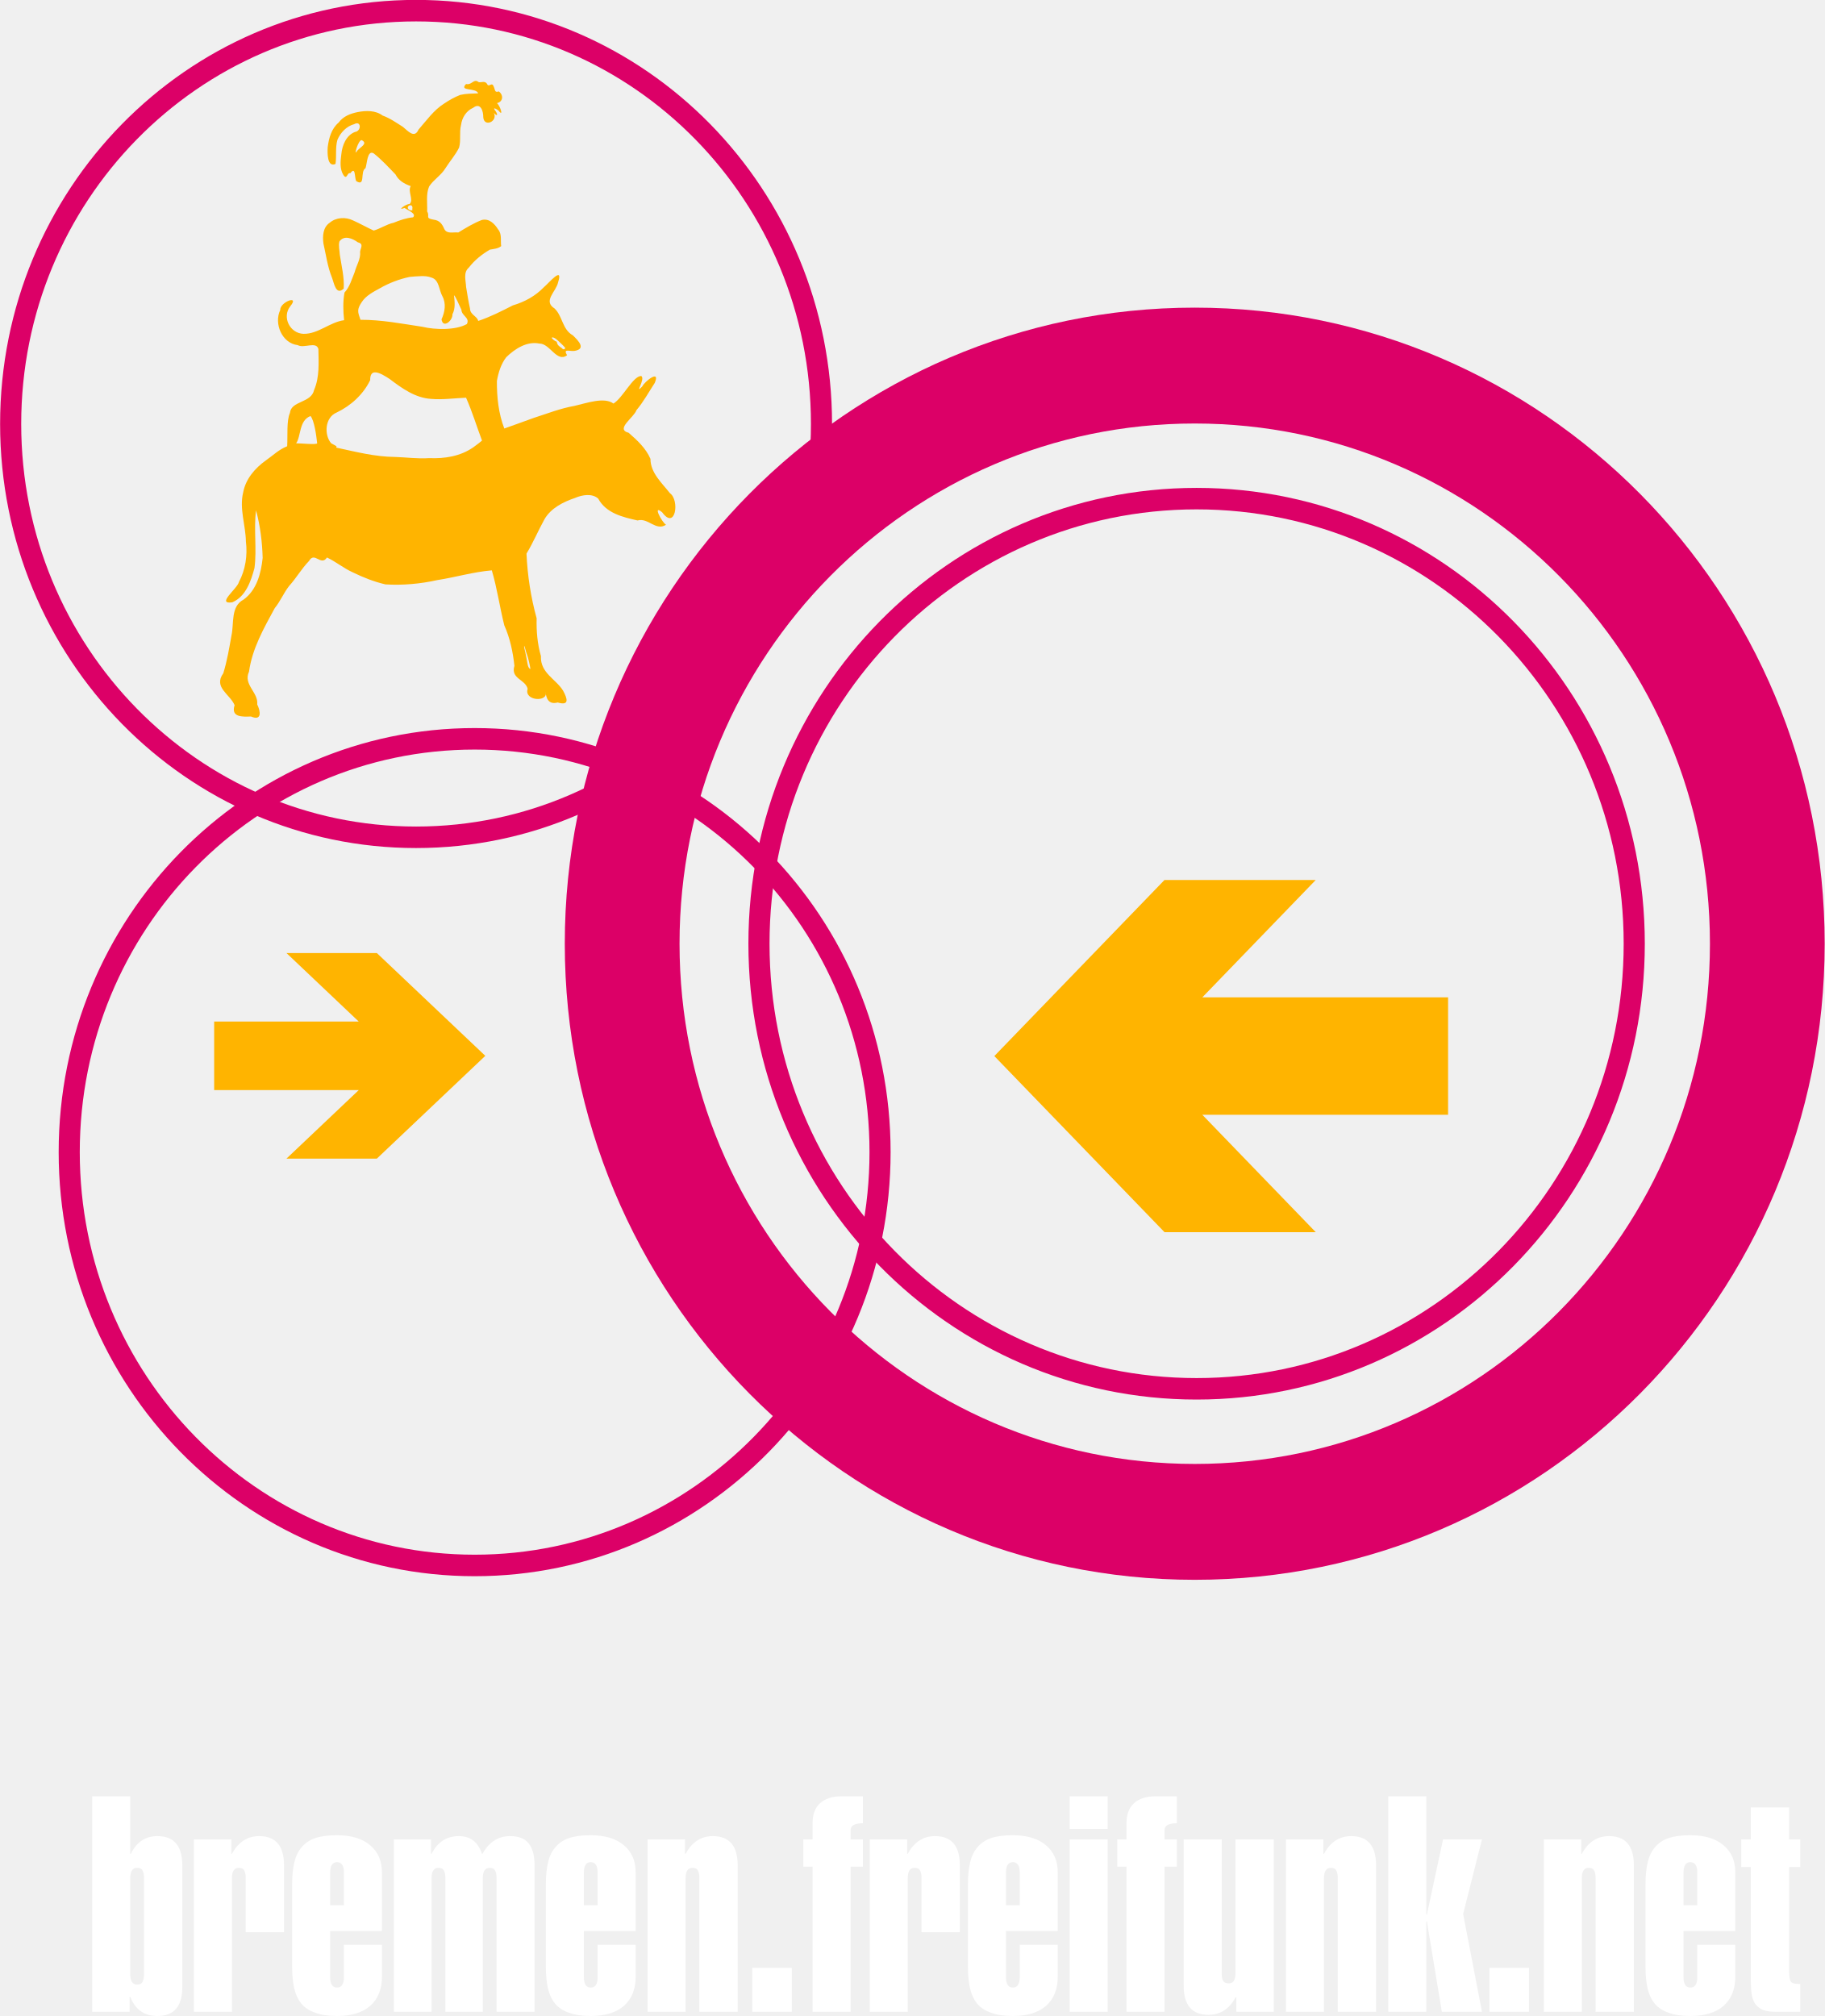
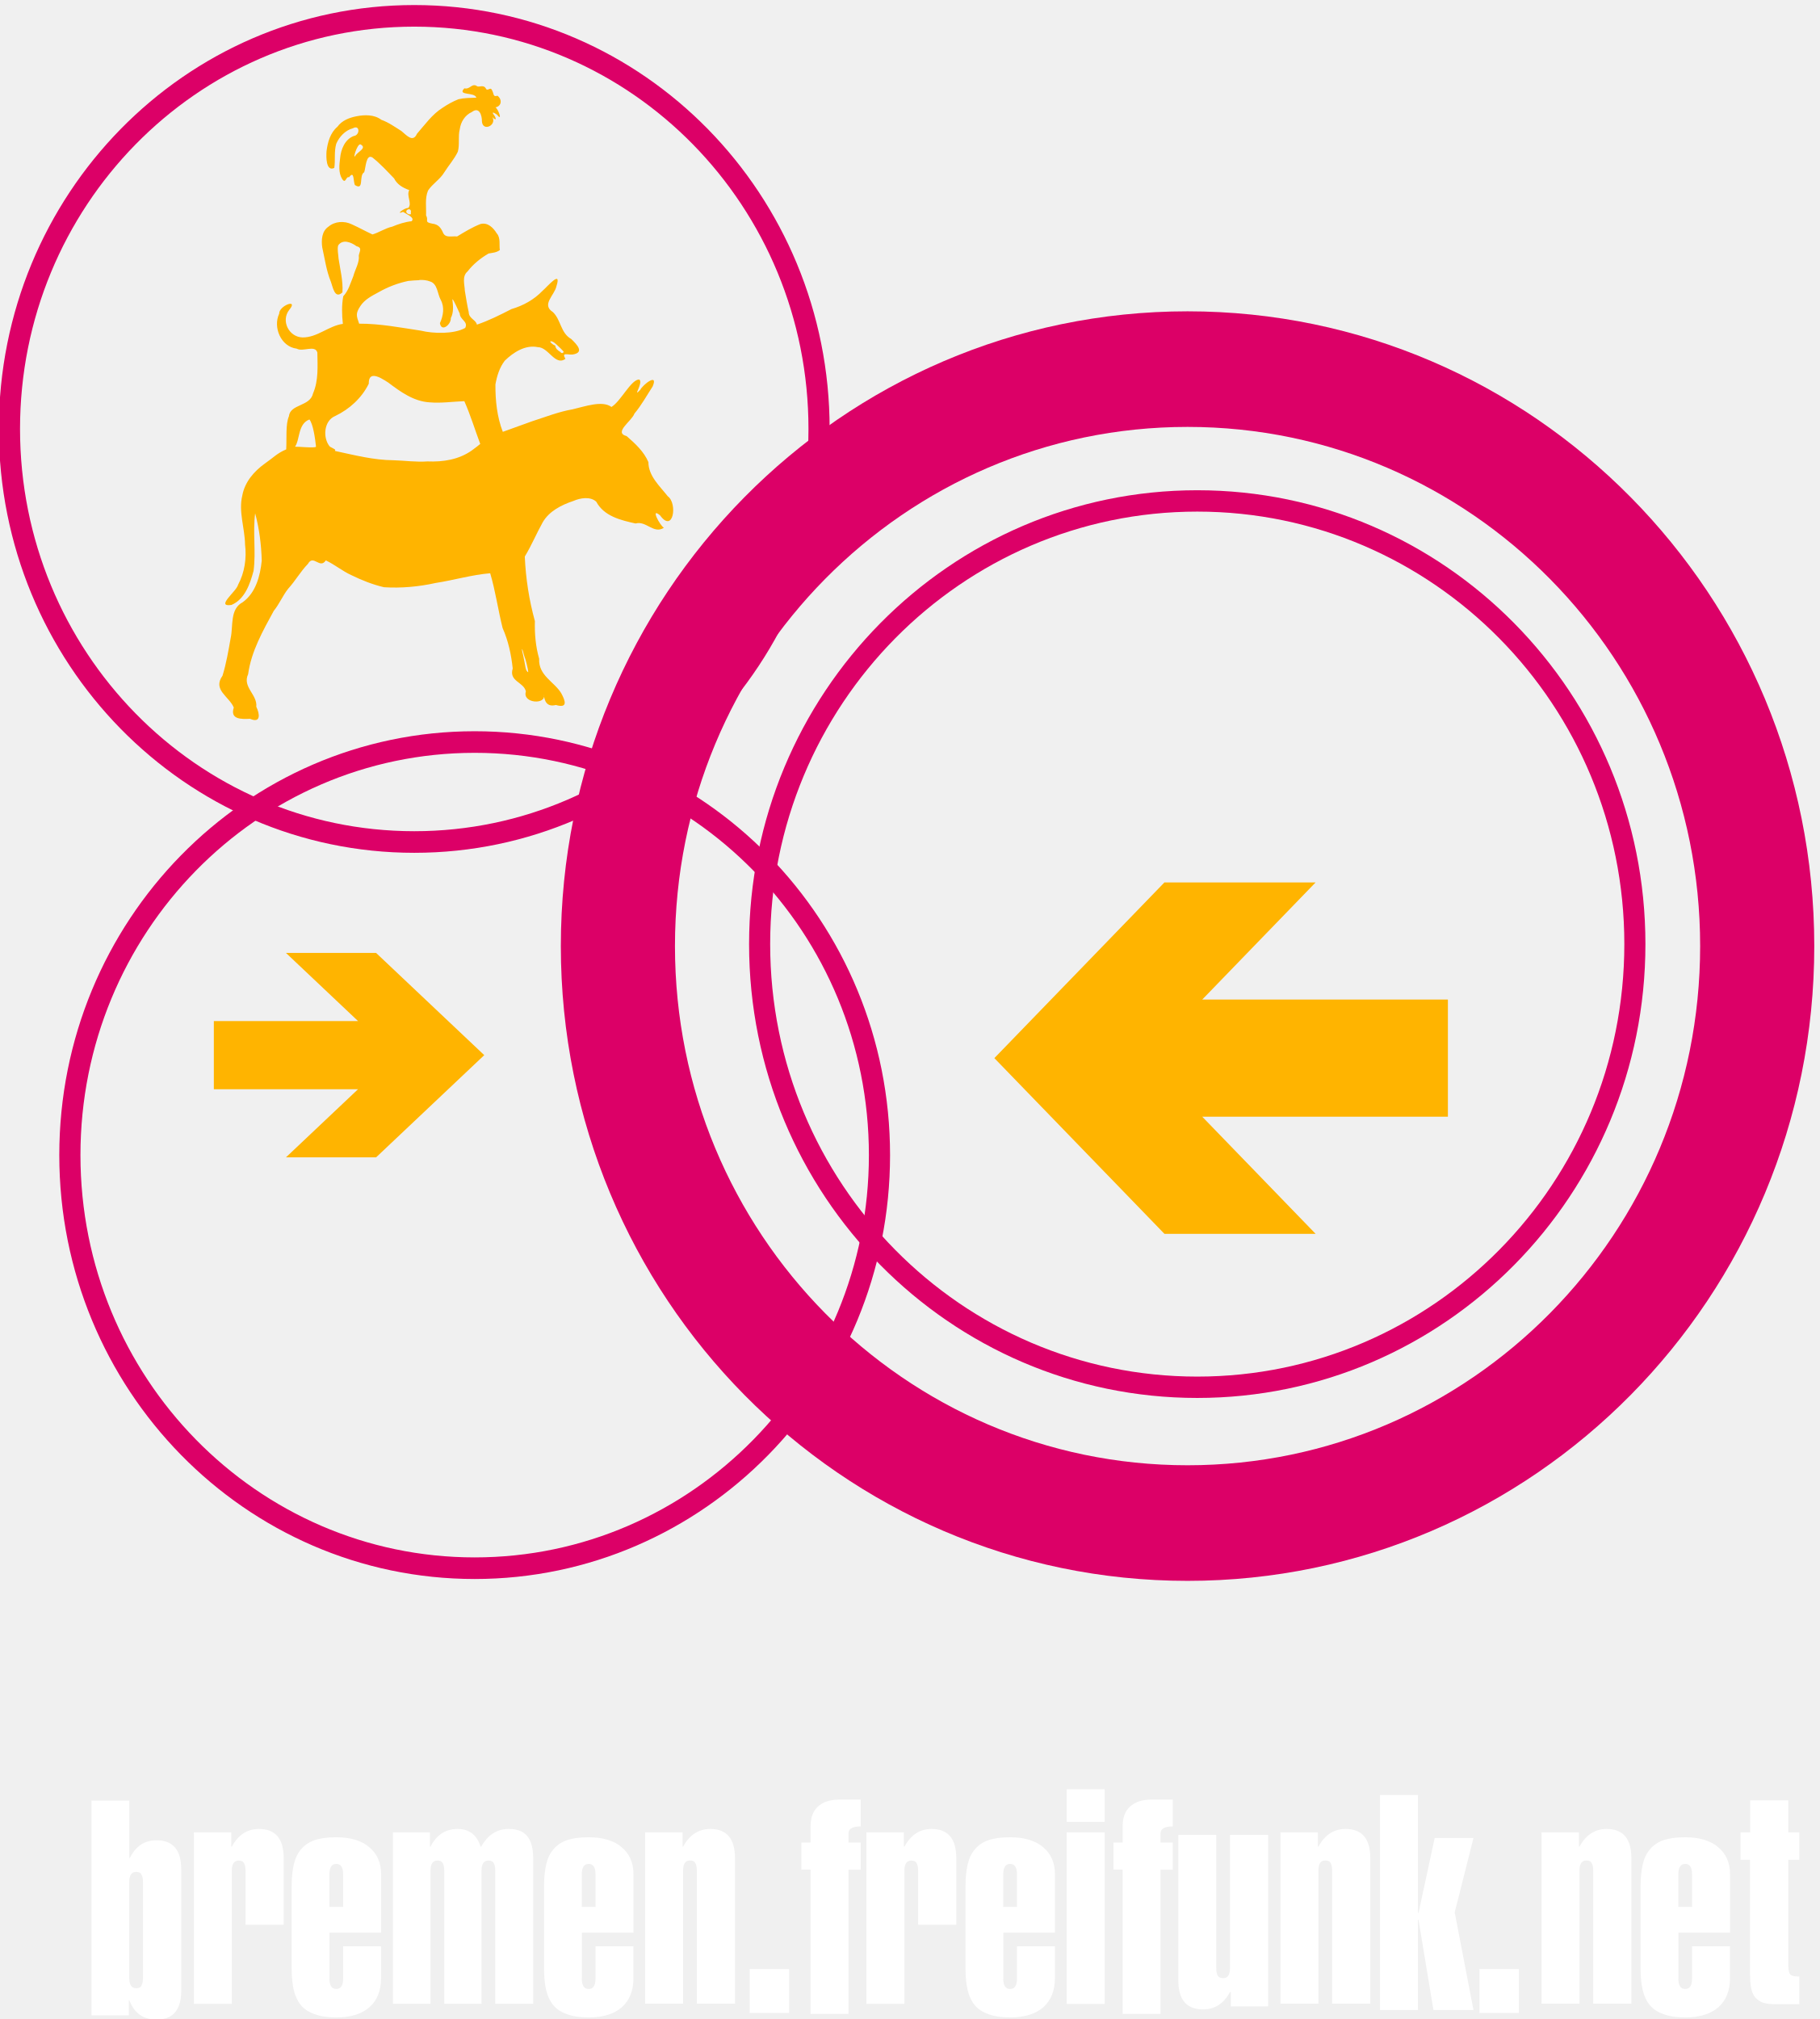
- <svg xmlns="http://www.w3.org/2000/svg" version="1.2" width="146.331" height="161.659" viewBox="0 0 146.331 161.659" id="svg2">
-   <defs id="defs48" />
-   <path d="m 45.286,27.969 c 0.044,-0.038 0.046,-0.046 0.025,-0.085 -0.027,-0.05 -0.402,-0.426 -0.53,-0.531 -0.048,-0.039 -0.125,-0.106 -0.171,-0.149 -0.079,-0.073 -0.236,-0.149 -0.308,-0.149 -0.018,0 -0.042,0.011 -0.053,0.024 -0.04,0.049 0.26,0.301 0.358,0.301 0.022,0 0.055,0.06 0.055,0.099 0,0.043 0.064,0.176 0.102,0.212 0.113,0.108 0.197,0.176 0.217,0.176 0.012,0 0.053,0.032 0.089,0.072 0.079,0.085 0.142,0.094 0.216,0.03 z M 38.12,6.486 c -0.233,0.036 -0.413,0.339 -0.75,0.25 -0.602,0.616 0.82,0.269 0.969,0.75 -0.475,0.019 -0.971,0.016 -1.438,0.125 -0.45,0.179 -0.878,0.415 -1.281,0.688 -0.843,0.53 -1.416,1.357 -2.062,2.094 -0.33,0.75 -0.862,0.094 -1.25,-0.219 -0.53,-0.332 -1.032,-0.695 -1.625,-0.906 -0.567,-0.429 -1.335,-0.41 -2,-0.281 -0.588,0.117 -1.166,0.343 -1.531,0.844 -0.582,0.492 -0.783,1.245 -0.875,1.969 -0.032,0.432 -0.05,1.655 0.625,1.344 0.096,-0.643 -0.028,-1.304 0.156,-1.938 0.24,-0.569 0.732,-1.091 1.344,-1.25 0.569,-0.321 0.592,0.561 0.062,0.625 -0.708,0.269 -1.028,1.079 -1.094,1.781 -0.07,0.543 -0.141,1.169 0.156,1.656 0.301,0.47 0.301,-0.231 0.562,-0.125 0.432,-0.578 0.323,0.273 0.469,0.625 0.781,0.493 0.289,-0.767 0.75,-1.031 0.128,-0.348 0.138,-1.495 0.656,-1.188 0.636,0.5 1.188,1.107 1.75,1.688 0.243,0.486 0.702,0.755 1.219,0.938 -0.26,0.444 0.269,1.104 -0.094,1.438 -0.264,-0.037 -1.081,0.583 -0.406,0.312 0.28,0.191 0.99,0.46 0.688,0.75 -0.541,0.058 -1.056,0.229 -1.562,0.438 -0.571,0.123 -1.062,0.476 -1.594,0.625 -0.559,-0.254 -1.098,-0.564 -1.656,-0.812 -0.596,-0.292 -1.36,-0.254 -1.875,0.188 -0.54,0.364 -0.579,1.074 -0.5,1.656 0.208,0.925 0.33,1.866 0.688,2.75 0.165,0.421 0.308,1.458 0.938,0.875 0.059,-0.913 -0.177,-1.821 -0.312,-2.719 -0.016,-0.349 -0.121,-0.732 -0.031,-1.062 0.368,-0.535 1.059,-0.243 1.469,0.062 0.497,0.125 0.244,0.419 0.188,0.75 0.067,0.571 -0.297,1.11 -0.438,1.656 -0.237,0.566 -0.387,1.17 -0.812,1.625 -0.132,0.722 -0.111,1.491 -0.031,2.219 -1.142,0.152 -2.074,1.111 -3.25,1.094 -1.1,-0.033 -1.755,-1.346 -1.062,-2.219 0.78,-0.94 -0.836,-0.335 -0.812,0.312 -0.517,1.087 0.142,2.664 1.406,2.812 0.487,0.292 1.483,-0.337 1.656,0.312 0.018,1.085 0.1,2.26 -0.344,3.281 -0.229,1.07 -1.84,0.851 -1.938,1.844 -0.282,0.632 -0.171,1.779 -0.221,2.671 -0.706,0.287 -1.094,0.708 -1.717,1.141 -0.869,0.622 -1.611,1.484 -1.812,2.562 -0.32,1.309 0.199,2.62 0.219,3.938 0.138,1.113 -0.033,2.265 -0.562,3.25 -0.117,0.525 -1.857,1.811 -0.531,1.625 1.084,-0.457 1.5,-1.702 1.781,-2.75 0.201,-1.535 -0.072,-3.084 0.125,-4.625 0.335,1.239 0.495,2.524 0.531,3.812 -0.127,1.23 -0.477,2.584 -1.531,3.344 -1.051,0.553 -0.752,1.901 -0.969,2.875 -0.181,1.02 -0.351,2.04 -0.656,3.031 -0.818,1.138 0.539,1.672 0.906,2.562 -0.321,0.983 0.642,0.934 1.312,0.906 0.887,0.385 0.779,-0.407 0.5,-0.969 0.11,-0.972 -1.14,-1.575 -0.656,-2.625 0.251,-1.843 1.188,-3.487 2.062,-5.094 0.454,-0.554 0.716,-1.221 1.156,-1.781 0.574,-0.631 0.997,-1.39 1.594,-2 0.443,-0.795 0.955,0.454 1.438,-0.281 0.719,0.34 1.335,0.86 2.062,1.188 0.84,0.411 1.712,0.756 2.625,0.969 1.387,0.086 2.804,-0.042 4.156,-0.344 1.466,-0.227 2.895,-0.657 4.375,-0.781 0.428,1.443 0.633,2.946 1,4.406 0.459,1.028 0.692,2.131 0.812,3.25 -0.32,1.051 0.876,1.07 1.062,1.844 -0.318,0.989 1.691,1.086 1.438,0.25 0.043,0.488 0.227,1.044 0.969,0.844 0.975,0.287 0.771,-0.322 0.438,-0.938 -0.555,-0.929 -1.847,-1.419 -1.781,-2.781 -0.286,-0.989 -0.37,-2.006 -0.344,-3.031 -0.466,-1.69 -0.737,-3.44 -0.812,-5.188 0.538,-0.884 0.938,-1.848 1.438,-2.75 0.519,-0.902 1.513,-1.396 2.469,-1.719 0.563,-0.247 1.367,-0.376 1.844,0.062 0.626,1.167 1.975,1.487 3.156,1.75 0.851,-0.244 1.461,0.88 2.281,0.344 -0.318,-0.175 -1.124,-1.676 -0.312,-1 1.071,1.476 1.42,-0.97 0.625,-1.531 -0.641,-0.818 -1.564,-1.632 -1.562,-2.75 -0.365,-0.851 -1.06,-1.494 -1.75,-2.094 -1.095,-0.286 0.43,-1.225 0.625,-1.812 0.567,-0.674 0.988,-1.45 1.469,-2.188 0.469,-1.115 -0.8,-0.133 -1,0.281 -0.688,0.723 0.29,-0.598 -0.086,-0.836 -0.659,0.003 -1.468,1.751 -2.227,2.211 -0.735,-0.545 -2.123,-0.043 -3.125,0.188 -1.131,0.196 -2.198,0.623 -3.281,0.969 -0.781,0.281 -1.56,0.569 -2.344,0.844 -0.466,-1.203 -0.603,-2.525 -0.594,-3.812 0.117,-0.665 0.327,-1.362 0.75,-1.906 0.685,-0.666 1.654,-1.3 2.656,-1.094 0.854,-0.008 1.397,1.554 2.219,0.938 -0.332,-0.555 0.17,-0.312 0.562,-0.344 1.015,-0.149 0.35,-0.818 -0.094,-1.25 -0.86,-0.481 -0.817,-1.533 -1.469,-2.156 -0.956,-0.608 0.121,-1.338 0.281,-2.094 0.439,-1.37 -0.743,0.058 -1.125,0.375 -0.692,0.718 -1.546,1.189 -2.5,1.469 -0.906,0.465 -1.818,0.927 -2.781,1.25 -0.058,-0.375 -0.654,-0.49 -0.656,-1 -0.125,-0.559 -0.22,-1.151 -0.312,-1.719 -0.02,-0.528 -0.246,-1.163 0.219,-1.562 0.455,-0.589 1.046,-1.066 1.688,-1.438 0.298,-0.057 0.641,-0.069 0.906,-0.281 -0.067,-0.395 0.08,-0.972 -0.25,-1.344 -0.28,-0.451 -0.72,-0.905 -1.312,-0.75 -0.657,0.255 -1.275,0.632 -1.875,1 -0.387,-0.051 -0.916,0.151 -1.125,-0.281 -0.175,-0.401 -0.369,-0.694 -0.875,-0.75 -0.702,-0.134 -0.253,-0.247 -0.5,-0.656 0.026,-0.667 -0.104,-1.371 0.156,-2 0.354,-0.548 0.97,-0.898 1.312,-1.469 0.353,-0.56 0.804,-1.06 1.094,-1.656 0.162,-0.589 0.003,-1.217 0.156,-1.812 0.077,-0.583 0.416,-1.133 0.969,-1.375 0.605,-0.462 0.82,0.277 0.812,0.75 0.059,0.855 1.207,0.329 0.844,-0.344 0.246,0.277 0.373,0.224 0.156,-0.125 -0.301,-0.371 -4.54e-4,-0.228 0.219,-0.062 0.458,0.593 0.117,-0.425 -0.125,-0.594 0.494,-0.101 0.551,-0.634 0.156,-0.938 -0.348,0.119 -0.282,-0.112 -0.406,-0.375 -0.143,-0.412 -0.338,0.02 -0.5,-0.156 -0.181,-0.393 -0.529,-0.146 -0.719,-0.219 -0.095,-0.07 -0.172,-0.106 -0.25,-0.094 z m -9.125,4.75 c 0.607,0.295 -0.261,0.617 -0.406,0.938 -0.217,0.303 0.142,-0.948 0.406,-0.938 z m 3.812,5.25 c 0.129,-0.065 0.317,-0.019 0.25,0.281 0.055,0.146 -0.071,0.086 -0.156,0.094 -0.295,-0.115 -0.223,-0.31 -0.094,-0.375 z m 0.938,5.656 c 0.3,-0.009 0.594,0.01 0.875,0.125 0.595,0.188 0.577,0.986 0.844,1.469 0.332,0.614 0.202,1.289 -0.062,1.875 0.121,0.765 0.914,0.09 0.875,-0.406 0.249,-0.474 0.181,-1.023 0.125,-1.531 0.13,0.084 0.432,0.84 0.594,1.156 0.014,0.508 0.707,0.639 0.438,1.156 -0.909,0.509 -2.556,0.462 -3.562,0.219 -1.651,-0.249 -3.289,-0.569 -4.969,-0.562 -0.224,-0.642 -0.292,-0.82 0.094,-1.406 0.349,-0.539 0.925,-0.824 1.469,-1.125 0.739,-0.422 1.542,-0.729 2.375,-0.906 0.292,-0.032 0.606,-0.053 0.906,-0.062 z m -3.719,7.719 c 0.355,-0.038 0.893,0.321 1.219,0.531 0.978,0.74 2.042,1.513 3.312,1.594 0.941,0.083 1.885,-0.059 2.812,-0.094 0.497,1.12 0.849,2.293 1.281,3.438 0.009,0.002 -0.504,0.405 -0.688,0.531 -1.051,0.734 -2.302,0.926 -3.562,0.875 -0.909,0.065 -1.812,-0.066 -2.719,-0.094 -1.607,-0.01 -3.159,-0.415 -4.719,-0.75 0.008,-0.136 0.16,-0.04 -0.406,-0.344 -0.583,-0.674 -0.51,-2.081 0.438,-2.469 1.138,-0.543 2.133,-1.449 2.688,-2.594 -0.008,-0.425 0.131,-0.602 0.344,-0.625 z m -5.125,3.5 c 0.3,0.369 0.458,1.522 0.531,2.188 -0.065,0.131 -1.415,-0.014 -1.688,0 0.404,-0.557 0.22,-1.843 1.156,-2.188 z m 17.125,18.469 c 0.001,-0.064 0.009,-0.066 0.062,0.094 0.033,0.099 0.072,0.259 0.094,0.344 0.022,0.084 0.051,0.168 0.062,0.188 0.059,0.098 0.281,1.014 0.281,1.156 -10e-6,0.046 -0.017,0.05 -0.062,0 -0.073,-0.08 -0.119,-0.148 -0.156,-0.344 -0.046,-0.238 -0.124,-0.707 -0.188,-0.969 -0.083,-0.343 -0.095,-0.396 -0.094,-0.469 z" id="path3162" style="fill:#ffb400;fill-opacity:1;fill-rule:evenodd" />
-   <circle cx="36" cy="54" r="22" transform="matrix(-1.477616,0,0,1.506507,86.55623,-47.35371)" id="circle10-4" style="fill:none;stroke:#dc0067;stroke-width:1.145;stroke-miterlimit:4;stroke-opacity:1;stroke-dasharray:none" />
-   <circle cx="36" cy="54" r="22" transform="matrix(1.477616,0,0,1.506507,-15.13636,11.03596)" id="circle10" style="fill:none;stroke:#dc0067;stroke-width:1.145;stroke-miterlimit:4;stroke-opacity:1;stroke-dasharray:none" />
-   <polygon points="30,48 22,48 22,52 30,52 26,56 31,56 37,50 31,44 26,44 " transform="matrix(1.449367,0,0,1.373799,-14.7144,15.97523)" id="polygon16" style="fill:#ffb400;fill-opacity:1" />
-   <polygon points="88,53 88,47 75,47 81,41 73,41 64,50 73,59 81,59 75,53 " transform="matrix(1.51596,0,0,1.568926,-17.29267,6.237325)" id="polygon18" style="fill:#ffb400;fill-opacity:1" />
-   <circle cx="74" cy="44" r="22" transform="matrix(1.595048,0,0,1.622325,-22.08637,4.293141)" id="circle12" style="fill:none;stroke:#dc0067;stroke-width:1.062;stroke-miterlimit:4;stroke-opacity:1;stroke-dasharray:none" />
-   <g id="text3002" style="font-size:24px;font-style:normal;font-variant:normal;font-weight:normal;font-stretch:normal;line-height:125%;letter-spacing:0px;word-spacing:0px;fill:#ffffff;fill-opacity:1;stroke:none;font-family:Swiss 911;-inkscape-font-specification:Swiss 911">
-     <path d="m 11.547,150.595 c -5e-6,-0.272 -0.04,-0.472 -0.12,-0.6 -0.064,-0.144 -0.208,-0.216 -0.432,-0.216 -0.368,1e-5 -0.552,0.272 -0.552,0.816 l 0,7.704 c -4e-6,0.56 0.184,0.84 0.552,0.84 0.224,0 0.368,-0.072 0.432,-0.216 0.08,-0.144 0.12,-0.352 0.12,-0.624 l 0,-7.704 m -4.152,-6.552 3.048,0 0,4.608 0.048,0 c 0.464,-0.944 1.176,-1.416 2.136,-1.416 1.328,1e-5 1.992,0.784 1.992,2.352 l 0,9.744 c -8e-6,1.552 -0.664,2.328 -1.992,2.328 -1.056,0 -1.784,-0.512 -2.184,-1.536 l -0.048,0 0,1.2 -3,0 0,-17.28" id="path2992" style="fill:#ffffff" />
-     <path d="m 15.551,147.499 3,0 0,1.152 0.048,0 c 0.512,-0.944 1.24,-1.416 2.184,-1.416 1.328,1e-5 1.992,0.784 1.992,2.352 l 0,5.352 -3.072,0 0,-4.344 c -5e-6,-0.272 -0.04,-0.472 -0.12,-0.6 -0.064,-0.144 -0.208,-0.216 -0.432,-0.216 -0.368,1e-5 -0.552,0.272 -0.552,0.816 l 0,10.728 -3.048,0 0,-13.824" id="path2994" style="fill:#ffffff" />
-     <path d="m 26.473,152.779 1.104,0 0,-2.616 c -5e-6,-0.56 -0.184,-0.84 -0.552,-0.84 -0.368,1e-5 -0.552,0.28 -0.552,0.84 l 0,2.616 m 0,5.76 c -4e-6,0.56 0.184,0.84 0.552,0.84 0.368,0 0.552,-0.28 0.552,-0.84 l 0,-2.592 3.048,0 0,2.568 c -8e-6,0.992 -0.312,1.768 -0.936,2.328 -0.624,0.544 -1.512,0.816 -2.664,0.816 -0.704,0 -1.288,-0.088 -1.752,-0.264 -0.464,-0.16 -0.832,-0.4 -1.104,-0.72 -0.272,-0.336 -0.464,-0.744 -0.576,-1.224 -0.112,-0.496 -0.168,-1.072 -0.168,-1.728 l 0,-6.624 c 0,-0.656 0.056,-1.232 0.168,-1.728 0.112,-0.496 0.304,-0.904 0.576,-1.224 0.272,-0.336 0.632,-0.584 1.08,-0.744 0.464,-0.16 1.048,-0.24 1.752,-0.24 1.152,1e-5 2.04,0.264 2.664,0.792 0.64,0.528 0.96,1.256 0.96,2.184 l 0,4.704 -4.152,0 0,3.696" id="path2996" style="fill:#ffffff" />
-     <path d="m 31.583,147.499 2.976,0 0,1.152 0.048,0 c 0.48,-0.944 1.208,-1.416 2.184,-1.416 0.928,1e-5 1.544,0.472 1.848,1.416 l 0.048,0 c 0.528,-0.944 1.264,-1.416 2.208,-1.416 0.688,1e-5 1.184,0.192 1.488,0.576 0.32,0.384 0.48,0.976 0.48,1.776 l 0,11.736 -3.048,0 0,-10.728 c -9e-6,-0.272 -0.04,-0.472 -0.12,-0.6 -0.064,-0.144 -0.208,-0.216 -0.432,-0.216 -0.368,1e-5 -0.552,0.272 -0.552,0.816 l 0,10.728 -3,0 0,-10.728 c -5e-6,-0.272 -0.04,-0.472 -0.12,-0.6 -0.064,-0.144 -0.208,-0.216 -0.432,-0.216 -0.368,1e-5 -0.552,0.272 -0.552,0.816 l 0,10.728 -3.024,0 0,-13.824" id="path2998" style="fill:#ffffff" />
-     <path d="m 46.817,152.779 1.104,0 0,-2.616 c -5e-6,-0.56 -0.184,-0.84 -0.552,-0.84 -0.368,1e-5 -0.552,0.28 -0.552,0.84 l 0,2.616 m 0,5.76 c -4e-6,0.56 0.184,0.84 0.552,0.84 0.368,0 0.552,-0.28 0.552,-0.84 l 0,-2.592 3.048,0 0,2.568 c -8e-6,0.992 -0.312,1.768 -0.936,2.328 -0.624,0.544 -1.512,0.816 -2.664,0.816 -0.704,0 -1.288,-0.088 -1.752,-0.264 -0.464,-0.16 -0.832,-0.4 -1.104,-0.72 -0.272,-0.336 -0.464,-0.744 -0.576,-1.224 -0.112,-0.496 -0.168,-1.072 -0.168,-1.728 l 0,-6.624 c 0,-0.656 0.056,-1.232 0.168,-1.728 0.112,-0.496 0.304,-0.904 0.576,-1.224 0.272,-0.336 0.632,-0.584 1.08,-0.744 0.464,-0.16 1.048,-0.24 1.752,-0.24 1.152,1e-5 2.04,0.264 2.664,0.792 0.64,0.528 0.96,1.256 0.96,2.184 l 0,4.704 -4.152,0 0,3.696" id="path3000" style="fill:#ffffff" />
-     <path d="m 51.926,147.499 3,0 0,1.152 0.048,0 c 0.512,-0.944 1.24,-1.416 2.184,-1.416 1.328,1e-5 1.992,0.784 1.992,2.352 l 0,11.736 -3.072,0 0,-10.728 c -5e-6,-0.272 -0.04,-0.472 -0.12,-0.6 -0.064,-0.144 -0.208,-0.216 -0.432,-0.216 -0.368,1e-5 -0.552,0.272 -0.552,0.816 l 0,10.728 -3.048,0 0,-13.824" id="path3002" style="fill:#ffffff" />
-     <path d="m 60.321,157.795 3.168,0 0,3.528 -3.168,0 0,-3.528" id="path3004" style="fill:#ffffff" />
-     <path d="m 65.156,149.683 -0.744,0 0,-2.184 0.744,0 0,-1.32 c -1e-6,-0.688 0.2,-1.216 0.6,-1.584 0.416,-0.368 0.984,-0.552 1.704,-0.552 l 1.728,0 0,2.16 c -0.656,1e-5 -0.984,0.184 -0.984,0.552 l 0,0.744 0.984,0 0,2.184 -0.984,0 0,11.64 -3.048,0 0,-11.64" id="path3006" style="fill:#ffffff" />
-     <path d="m 69.739,147.499 3,0 0,1.152 0.048,0 c 0.512,-0.944 1.24,-1.416 2.184,-1.416 1.328,1e-5 1.992,0.784 1.992,2.352 l 0,5.352 -3.072,0 0,-4.344 c -5e-6,-0.272 -0.04,-0.472 -0.12,-0.6 -0.064,-0.144 -0.208,-0.216 -0.432,-0.216 -0.368,1e-5 -0.552,0.272 -0.552,0.816 l 0,10.728 -3.048,0 0,-13.824" id="path3008" style="fill:#ffffff" />
-     <path d="m 80.661,152.779 1.104,0 0,-2.616 c -5e-6,-0.56 -0.184,-0.84 -0.552,-0.84 -0.368,1e-5 -0.552,0.28 -0.552,0.84 l 0,2.616 m 0,5.76 c -4e-6,0.56 0.184,0.84 0.552,0.84 0.368,0 0.552,-0.28 0.552,-0.84 l 0,-2.592 3.048,0 0,2.568 c -8e-6,0.992 -0.312,1.768 -0.936,2.328 -0.624,0.544 -1.512,0.816 -2.664,0.816 -0.704,0 -1.288,-0.088 -1.752,-0.264 -0.464,-0.16 -0.832,-0.4 -1.104,-0.72 -0.272,-0.336 -0.464,-0.744 -0.576,-1.224 -0.112,-0.496 -0.168,-1.072 -0.168,-1.728 l 0,-6.624 c 0,-0.656 0.056,-1.232 0.168,-1.728 0.112,-0.496 0.304,-0.904 0.576,-1.224 0.272,-0.336 0.632,-0.584 1.08,-0.744 0.464,-0.16 1.048,-0.24 1.752,-0.24 1.152,1e-5 2.04,0.264 2.664,0.792 0.64,0.528 0.96,1.256 0.96,2.184 l 0,4.704 -4.152,0 0,3.696" id="path3010" style="fill:#ffffff" />
-     <path d="m 85.77,147.499 3.048,0 0,13.824 -3.048,0 0,-13.824 m 0,-3.456 3.048,0 0,2.616 -3.048,0 0,-2.616" id="path3012" style="fill:#ffffff" />
-     <path d="m 90.328,149.683 -0.744,0 0,-2.184 0.744,0 0,-1.32 c -1e-6,-0.688 0.2,-1.216 0.6,-1.584 0.416,-0.368 0.984,-0.552 1.704,-0.552 l 1.728,0 0,2.16 c -0.656,1e-5 -0.984,0.184 -0.984,0.552 l 0,0.744 0.984,0 0,2.184 -0.984,0 0,11.64 -3.048,0 0,-11.64" id="path3014" style="fill:#ffffff" />
-     <path d="m 102.135,161.323 -3,0 0,-1.152 -0.072,0 c -0.496,0.928 -1.216,1.392 -2.16,1.392 -1.328,0 -1.992,-0.776 -1.992,-2.328 l 0,-11.736 3.048,0 0,10.728 c -4e-6,0.272 0.04,0.48 0.12,0.624 0.08,0.128 0.232,0.192 0.456,0.192 0.352,0 0.528,-0.272 0.528,-0.816 l 0,-10.728 3.072,0 0,13.824" id="path3016" style="fill:#ffffff" />
-     <path d="m 103.114,147.499 3,0 0,1.152 0.048,0 c 0.512,-0.944 1.24,-1.416 2.184,-1.416 1.328,1e-5 1.992,0.784 1.992,2.352 l 0,11.736 -3.072,0 0,-10.728 c -1e-5,-0.272 -0.04,-0.472 -0.12,-0.6 -0.064,-0.144 -0.208,-0.216 -0.432,-0.216 -0.368,1e-5 -0.552,0.272 -0.552,0.816 l 0,10.728 -3.048,0 0,-13.824" id="path3018" style="fill:#ffffff" />
-     <path d="m 111.317,144.043 3.048,0 0,9.48 0.048,0 1.296,-6.024 3.12,0 -1.512,5.976 1.512,7.848 -3.216,0 -1.2,-7.248 -0.048,0 0,7.248 -3.048,0 0,-17.28" id="path3020" style="fill:#ffffff" />
-     <path d="m 119.431,157.795 3.168,0 0,3.528 -3.168,0 0,-3.528" id="path3022" style="fill:#ffffff" />
-     <path d="m 123.786,147.499 3,0 0,1.152 0.048,0 c 0.512,-0.944 1.24,-1.416 2.184,-1.416 1.328,1e-5 1.992,0.784 1.992,2.352 l 0,11.736 -3.072,0 0,-10.728 c 0,-0.272 -0.04,-0.472 -0.12,-0.6 -0.064,-0.144 -0.208,-0.216 -0.432,-0.216 -0.368,1e-5 -0.552,0.272 -0.552,0.816 l 0,10.728 -3.048,0 0,-13.824" id="path3024" style="fill:#ffffff" />
-     <path d="m 134.989,152.779 1.104,0 0,-2.616 c -1e-5,-0.56 -0.184,-0.84 -0.552,-0.84 -0.368,1e-5 -0.552,0.28 -0.552,0.84 l 0,2.616 m 0,5.76 c 0,0.56 0.184,0.84 0.552,0.84 0.368,0 0.552,-0.28 0.552,-0.84 l 0,-2.592 3.048,0 0,2.568 c -1e-5,0.992 -0.312,1.768 -0.936,2.328 -0.624,0.544 -1.512,0.816 -2.664,0.816 -0.704,0 -1.288,-0.088 -1.752,-0.264 -0.464,-0.16 -0.832,-0.4 -1.104,-0.72 -0.272,-0.336 -0.464,-0.744 -0.576,-1.224 -0.112,-0.496 -0.168,-1.072 -0.168,-1.728 l 0,-6.624 c 0,-0.656 0.056,-1.232 0.168,-1.728 0.112,-0.496 0.304,-0.904 0.576,-1.224 0.272,-0.336 0.632,-0.584 1.08,-0.744 0.464,-0.16 1.048,-0.24 1.752,-0.24 1.152,1e-5 2.04,0.264 2.664,0.792 0.64,0.528 0.96,1.256 0.96,2.184 l 0,4.704 -4.152,0 0,3.696" id="path3026" style="fill:#ffffff" />
-     <path d="m 139.618,147.499 0.768,0 0,-2.568 3.072,0 0,2.568 0.888,0 0,2.208 -0.888,0 0,8.4 c 0,0.368 0.04,0.624 0.12,0.768 0.08,0.144 0.304,0.216 0.672,0.216 l 0.096,0 0,2.232 -1.92,0 c -0.432,0 -0.784,-0.048 -1.056,-0.144 -0.256,-0.112 -0.464,-0.272 -0.624,-0.48 -0.144,-0.208 -0.24,-0.464 -0.288,-0.768 -0.048,-0.304 -0.072,-0.648 -0.072,-1.032 l 0,-9.192 -0.768,0 0,-2.208" id="path3028" style="fill:#ffffff" />
+ <svg xmlns="http://www.w3.org/2000/svg" width="146" viewBox="0 0 146.331 161.659" version="1.2" height="162">
+   <path fill="#ffb400" d="m45.3 28c0.044-0.038 0.046-0.046 0.025-0.085-0.027-0.051-0.402-0.426-0.53-0.531-0.048-0.039-0.125-0.106-0.171-0.149-0.079-0.073-0.236-0.149-0.308-0.149-0.018 0-0.042 0.011-0.053 0.024-0.04 0.049 0.26 0.301 0.358 0.301 0.022 0 0.055 0.06 0.055 0.099 0 0.043 0.064 0.176 0.102 0.212 0.113 0.108 0.197 0.176 0.217 0.176 0.012 0 0.053 0.033 0.089 0.072 0.079 0.085 0.142 0.094 0.216 0.03zm-7.2-21.5c-0.233 0.036-0.413 0.339-0.75 0.25-0.602 0.616 0.82 0.269 0.969 0.75-0.475 0.019-0.971 0.016-1.44 0.125-0.45 0.179-0.878 0.415-1.28 0.688-0.843 0.53-1.42 1.36-2.06 2.09-0.33 0.75-0.862 0.094-1.25-0.219-0.53-0.332-1.03-0.695-1.62-0.906-0.567-0.429-1.34-0.41-2-0.281-0.588 0.117-1.17 0.343-1.53 0.844-0.582 0.492-0.783 1.25-0.875 1.97-0.032 0.432-0.051 1.66 0.625 1.34 0.096-0.643-0.028-1.3 0.156-1.94 0.24-0.569 0.732-1.09 1.34-1.25 0.569-0.321 0.592 0.561 0.062 0.625-0.708 0.269-1.03 1.08-1.09 1.78-0.07 0.543-0.141 1.17 0.156 1.66 0.301 0.47 0.301-0.231 0.562-0.125 0.432-0.578 0.323 0.273 0.469 0.625 0.781 0.493 0.289-0.767 0.75-1.03 0.128-0.348 0.138-1.49 0.656-1.19 0.636 0.5 1.19 1.11 1.75 1.69 0.243 0.486 0.702 0.755 1.22 0.938-0.26 0.444 0.269 1.1-0.094 1.44-0.264-0.037-1.08 0.583-0.406 0.312 0.28 0.191 0.99 0.46 0.688 0.75-0.541 0.058-1.06 0.229-1.56 0.438-0.571 0.123-1.06 0.476-1.59 0.625-0.559-0.254-1.1-0.564-1.66-0.812-0.596-0.292-1.36-0.254-1.88 0.188-0.54 0.364-0.579 1.07-0.5 1.66 0.208 0.925 0.33 1.87 0.688 2.75 0.165 0.421 0.308 1.46 0.938 0.875 0.059-0.913-0.177-1.82-0.312-2.72-0.016-0.349-0.121-0.732-0.031-1.06 0.368-0.535 1.06-0.243 1.47 0.062 0.497 0.125 0.244 0.419 0.188 0.75 0.068 0.571-0.297 1.11-0.438 1.66-0.237 0.566-0.387 1.17-0.812 1.62-0.132 0.722-0.111 1.49-0.031 2.22-1.14 0.152-2.07 1.11-3.25 1.09-1.1-0.034-1.75-1.35-1.06-2.22 0.78-0.94-0.836-0.335-0.812 0.312-0.517 1.09 0.142 2.66 1.41 2.81 0.487 0.292 1.48-0.337 1.66 0.312 0.018 1.09 0.1 2.26-0.344 3.28-0.229 1.07-1.84 0.851-1.94 1.84-0.282 0.632-0.171 1.78-0.221 2.67-0.706 0.287-1.09 0.708-1.72 1.14-0.869 0.622-1.61 1.48-1.81 2.56-0.32 1.31 0.199 2.62 0.219 3.94 0.138 1.11-0.033 2.27-0.562 3.25-0.117 0.525-1.86 1.81-0.531 1.62 1.08-0.457 1.5-1.7 1.78-2.75 0.201-1.53-0.072-3.08 0.125-4.62 0.335 1.24 0.495 2.52 0.531 3.81-0.127 1.23-0.477 2.58-1.53 3.34-1.05 0.553-0.752 1.9-0.969 2.88-0.181 1.02-0.351 2.04-0.656 3.03-0.818 1.14 0.539 1.67 0.906 2.56-0.321 0.983 0.642 0.934 1.31 0.906 0.887 0.385 0.779-0.407 0.5-0.969 0.11-0.972-1.14-1.58-0.656-2.62 0.251-1.84 1.19-3.49 2.06-5.09 0.454-0.554 0.716-1.22 1.16-1.78 0.574-0.631 0.997-1.39 1.59-2 0.443-0.795 0.955 0.454 1.44-0.281 0.719 0.34 1.33 0.86 2.06 1.19 0.84 0.411 1.71 0.756 2.62 0.969 1.39 0.086 2.8-0.042 4.16-0.344 1.47-0.227 2.9-0.657 4.38-0.781 0.428 1.44 0.633 2.95 1 4.41 0.459 1.03 0.692 2.13 0.812 3.25-0.32 1.05 0.876 1.07 1.06 1.84-0.318 0.989 1.69 1.09 1.44 0.25 0.043 0.488 0.227 1.04 0.969 0.844 0.975 0.287 0.771-0.322 0.438-0.938-0.555-0.929-1.85-1.42-1.78-2.78-0.286-0.989-0.37-2.01-0.344-3.03-0.466-1.69-0.737-3.44-0.812-5.19 0.538-0.884 0.938-1.85 1.44-2.75 0.519-0.902 1.51-1.4 2.47-1.72 0.563-0.247 1.37-0.376 1.84 0.062 0.626 1.17 1.98 1.49 3.16 1.75 0.851-0.244 1.46 0.88 2.28 0.344-0.318-0.175-1.12-1.68-0.312-1 1.07 1.48 1.42-0.97 0.625-1.53-0.641-0.818-1.56-1.63-1.56-2.75-0.365-0.851-1.06-1.49-1.75-2.09-1.09-0.286 0.43-1.22 0.625-1.81 0.567-0.674 0.988-1.45 1.47-2.19 0.469-1.12-0.8-0.133-1 0.281-0.688 0.723 0.29-0.598-0.086-0.836-0.659 0.003-1.47 1.75-2.23 2.21-0.735-0.545-2.12-0.043-3.12 0.188-1.13 0.196-2.2 0.623-3.28 0.969-0.781 0.281-1.56 0.569-2.34 0.844-0.466-1.2-0.603-2.52-0.594-3.81 0.117-0.665 0.327-1.36 0.75-1.91 0.685-0.666 1.65-1.3 2.66-1.09 0.854-0.008 1.4 1.55 2.22 0.938-0.332-0.555 0.17-0.312 0.562-0.344 1.02-0.149 0.35-0.818-0.094-1.25-0.86-0.481-0.817-1.53-1.47-2.16-0.956-0.608 0.121-1.34 0.281-2.09 0.439-1.37-0.743 0.058-1.12 0.375-0.692 0.718-1.55 1.19-2.5 1.47-0.906 0.465-1.82 0.927-2.78 1.25-0.058-0.375-0.654-0.49-0.656-1-0.125-0.559-0.22-1.15-0.312-1.72-0.02-0.528-0.246-1.16 0.219-1.56 0.455-0.589 1.05-1.07 1.69-1.44 0.298-0.057 0.641-0.069 0.906-0.281-0.067-0.395 0.08-0.972-0.25-1.34-0.28-0.451-0.72-0.905-1.31-0.75-0.657 0.255-1.27 0.632-1.88 1-0.387-0.051-0.916 0.151-1.12-0.281-0.175-0.401-0.369-0.694-0.875-0.75-0.702-0.134-0.253-0.247-0.5-0.656 0.026-0.667-0.104-1.37 0.156-2 0.354-0.548 0.97-0.898 1.31-1.47 0.353-0.56 0.804-1.06 1.09-1.66 0.162-0.589 0.003-1.22 0.156-1.81 0.077-0.583 0.416-1.13 0.969-1.38 0.605-0.462 0.82 0.277 0.812 0.75 0.059 0.855 1.21 0.329 0.844-0.344 0.246 0.277 0.373 0.224 0.156-0.125-0.301-0.371-0-0.228 0.219-0.062 0.458 0.593 0.117-0.425-0.125-0.594 0.494-0.101 0.551-0.634 0.156-0.938-0.348 0.119-0.282-0.112-0.406-0.375-0.143-0.412-0.338 0.02-0.5-0.156-0.181-0.393-0.529-0.146-0.719-0.219-0.095-0.07-0.172-0.106-0.25-0.094zm-9.12 4.75c0.607 0.295-0.261 0.617-0.406 0.938-0.217 0.304 0.142-0.948 0.406-0.938zm3.81 5.25c0.129-0.065 0.317-0.019 0.25 0.281 0.056 0.146-0.071 0.086-0.156 0.094-0.295-0.115-0.223-0.31-0.094-0.375zm0.938 5.66c0.3-0.009 0.594 0.01 0.875 0.125 0.595 0.188 0.577 0.986 0.844 1.47 0.332 0.614 0.202 1.29-0.062 1.88 0.121 0.765 0.914 0.09 0.875-0.406 0.249-0.474 0.181-1.02 0.125-1.53 0.13 0.084 0.432 0.84 0.594 1.16 0.014 0.508 0.707 0.639 0.438 1.16-0.909 0.509-2.56 0.462-3.56 0.219-1.65-0.249-3.29-0.569-4.97-0.562-0.224-0.642-0.292-0.82 0.094-1.41 0.349-0.539 0.925-0.824 1.47-1.12 0.739-0.422 1.54-0.729 2.38-0.906 0.292-0.032 0.606-0.053 0.906-0.062zm-3.72 7.72c0.355-0.038 0.893 0.321 1.22 0.531 0.978 0.74 2.04 1.51 3.31 1.59 0.941 0.083 1.89-0.059 2.81-0.094 0.497 1.12 0.849 2.29 1.28 3.44 0.009 0.002-0.504 0.405-0.688 0.531-1.05 0.734-2.3 0.926-3.56 0.875-0.909 0.065-1.81-0.066-2.72-0.094-1.61-0.01-3.16-0.415-4.72-0.75 0.008-0.136 0.16-0.04-0.406-0.344-0.583-0.674-0.51-2.08 0.438-2.47 1.14-0.543 2.13-1.45 2.69-2.59-0.008-0.425 0.131-0.602 0.344-0.625zm-5.12 3.5c0.3 0.369 0.458 1.52 0.531 2.19-0.065 0.131-1.42-0.014-1.69 0 0.404-0.557 0.22-1.84 1.16-2.19zm17.1 18.5c0.001-0.064 0.009-0.066 0.062 0.094 0.033 0.099 0.072 0.259 0.094 0.344 0.021 0.084 0.051 0.168 0.062 0.188 0.059 0.098 0.281 1.01 0.281 1.16-0 0.046-0.017 0.05-0.062 0-0.073-0.08-0.119-0.148-0.156-0.344-0.046-0.238-0.124-0.707-0.188-0.969-0.083-0.343-0.095-0.396-0.094-0.469z" fill-rule="evenodd" />
+   <circle stroke-width="1.15" transform="matrix(-1.48 0 0 1.51 86.6 -47.4)" stroke="#dc0067" cy="54" cx="36" r="22" fill="none" />
+   <circle stroke-width="1.15" transform="matrix(1.48 0 0 1.51 -15.1 11)" stroke="#dc0067" cy="54" cx="36" r="22" fill="none" />
+   <polygon points="30 48 22 48 22 52 30 52 26 56 31 56 37 50 31 44 26 44" transform="matrix(1.45 0 0 1.37 -14.7 16)" fill="#ffb400" />
+   <polygon points="88 53 88 47 75 47 81 41 73 41 64 50 73 59 81 59 75 53" transform="matrix(1.52 0 0 1.57 -17.3 6.24)" fill="#ffb400" />
+   <circle stroke-width="1.06" transform="matrix(1.6 0 0 1.62 -22.1 4.29)" stroke="#dc0067" cy="44" cx="74" r="22" fill="none" />
+   <g fill="#fff">
+     <path d="m11.5 151c-0-0.272-0.04-0.472-0.12-0.6-0.064-0.144-0.208-0.216-0.432-0.216-0.368 0-0.552 0.272-0.552 0.816v7.7c-0 0.56 0.184 0.84 0.552 0.84 0.224 0 0.368-0.072 0.432-0.216 0.08-0.144 0.12-0.352 0.12-0.624v-7.7m-4.15-6.55h3.05v4.61h0.048c0.464-0.944 1.18-1.42 2.14-1.42 1.33 0 1.99 0.784 1.99 2.35v9.74c-0 1.55-0.664 2.33-1.99 2.33-1.06 0-1.78-0.512-2.18-1.54h-0.048v1.2h-3v-17.3" />
+     <path d="m15.6 147h3v1.15h0.048c0.512-0.944 1.24-1.42 2.18-1.42 1.33 0 1.99 0.784 1.99 2.35v5.35h-3.07v-4.34c-0-0.272-0.04-0.472-0.12-0.6-0.064-0.144-0.208-0.216-0.432-0.216-0.368 0-0.552 0.272-0.552 0.816v10.7h-3.05v-13.8" />
+     <path d="m26.5 153h1.1v-2.62c-0-0.56-0.184-0.84-0.552-0.84-0.368 0-0.552 0.28-0.552 0.84v2.62m0 5.76c-0 0.56 0.184 0.84 0.552 0.84s0.552-0.28 0.552-0.84v-2.59h3.05v2.57c-0 0.992-0.312 1.77-0.936 2.33-0.624 0.544-1.51 0.816-2.66 0.816-0.704 0-1.29-0.088-1.75-0.264-0.464-0.16-0.832-0.4-1.1-0.72-0.272-0.336-0.464-0.744-0.576-1.22-0.112-0.496-0.168-1.07-0.168-1.73v-6.62c0-0.656 0.056-1.23 0.168-1.73 0.112-0.496 0.304-0.904 0.576-1.22 0.272-0.336 0.632-0.584 1.08-0.744 0.464-0.16 1.05-0.24 1.75-0.24 1.15 0 2.04 0.264 2.66 0.792 0.64 0.528 0.96 1.26 0.96 2.18v4.7h-4.15v3.7" />
+     <path d="m31.6 147h2.98v1.15h0.048c0.48-0.944 1.21-1.42 2.18-1.42 0.928 0 1.54 0.472 1.85 1.42h0.048c0.528-0.944 1.26-1.42 2.21-1.42 0.688 0 1.18 0.192 1.49 0.576 0.32 0.384 0.48 0.976 0.48 1.78v11.7h-3.05v-10.7c-0-0.272-0.04-0.472-0.12-0.6-0.064-0.144-0.208-0.216-0.432-0.216-0.368 0-0.552 0.272-0.552 0.816v10.7h-3v-10.7c-0-0.272-0.04-0.472-0.12-0.6-0.064-0.144-0.208-0.216-0.432-0.216-0.368 0-0.552 0.272-0.552 0.816v10.7h-3.02v-13.8" />
+     <path d="m46.8 153h1.1v-2.62c-0-0.56-0.184-0.84-0.552-0.84-0.368 0-0.552 0.28-0.552 0.84v2.62m0 5.76c-0 0.56 0.184 0.84 0.552 0.84s0.552-0.28 0.552-0.84v-2.59h3.05v2.57c-0 0.992-0.312 1.77-0.936 2.33-0.624 0.544-1.51 0.816-2.66 0.816-0.704 0-1.29-0.088-1.75-0.264-0.464-0.16-0.832-0.4-1.1-0.72-0.272-0.336-0.464-0.744-0.576-1.22-0.112-0.496-0.168-1.07-0.168-1.73v-6.62c0-0.656 0.056-1.23 0.168-1.73 0.112-0.496 0.304-0.904 0.576-1.22 0.272-0.336 0.632-0.584 1.08-0.744 0.464-0.16 1.05-0.24 1.75-0.24 1.15 0 2.04 0.264 2.66 0.792 0.64 0.528 0.96 1.26 0.96 2.18v4.7h-4.15v3.7" />
+     <path d="m51.9 147h3v1.15h0.048c0.512-0.944 1.24-1.42 2.18-1.42 1.33 0 1.99 0.784 1.99 2.35v11.7h-3.07v-10.7c-0-0.272-0.04-0.472-0.12-0.6-0.064-0.144-0.208-0.216-0.432-0.216-0.368 0-0.552 0.272-0.552 0.816v10.7h-3.05v-13.8" />
+     <path d="m60.3 158h3.17v3.53h-3.17v-3.53" />
+     <path d="m65.2 150h-0.744v-2.18h0.744v-1.32c-0-0.688 0.2-1.22 0.6-1.58 0.416-0.368 0.984-0.552 1.7-0.552h1.73v2.16c-0.656 0-0.984 0.184-0.984 0.552v0.744h0.984v2.18h-0.984v11.6h-3.05v-11.6" />
+     <path d="m69.7 147h3v1.15h0.048c0.512-0.944 1.24-1.42 2.18-1.42 1.33 0 1.99 0.784 1.99 2.35v5.35h-3.07v-4.34c-0-0.272-0.04-0.472-0.12-0.6-0.064-0.144-0.208-0.216-0.432-0.216-0.368 0-0.552 0.272-0.552 0.816v10.7h-3.05v-13.8" />
+     <path d="m80.7 153h1.1v-2.62c-0-0.56-0.184-0.84-0.552-0.84-0.368 0-0.552 0.28-0.552 0.84v2.62m0 5.76c-0 0.56 0.184 0.84 0.552 0.84s0.552-0.28 0.552-0.84v-2.59h3.05v2.57c-0 0.992-0.312 1.77-0.936 2.33-0.624 0.544-1.51 0.816-2.66 0.816-0.704 0-1.29-0.088-1.75-0.264-0.464-0.16-0.832-0.4-1.1-0.72-0.272-0.336-0.464-0.744-0.576-1.22-0.112-0.496-0.168-1.07-0.168-1.73v-6.62c0-0.656 0.056-1.23 0.168-1.73 0.112-0.496 0.304-0.904 0.576-1.22 0.272-0.336 0.632-0.584 1.08-0.744 0.464-0.16 1.05-0.24 1.75-0.24 1.15 0 2.04 0.264 2.66 0.792 0.64 0.528 0.96 1.26 0.96 2.18v4.7h-4.15v3.7" />
+     <path d="m85.8 147h3.05v13.8h-3.05v-13.8m0-3.46h3.05v2.62h-3.05v-2.62" />
+     <path d="m90.3 150h-0.744v-2.18h0.744v-1.32c-0-0.688 0.2-1.22 0.6-1.58 0.416-0.368 0.984-0.552 1.7-0.552h1.73v2.16c-0.656 0-0.984 0.184-0.984 0.552v0.744h0.984v2.18h-0.984v11.6h-3.05v-11.6" />
+     <path d="m102 161h-3v-1.15h-0.072c-0.496 0.928-1.22 1.39-2.16 1.39-1.33 0-1.99-0.776-1.99-2.33v-11.7h3.05v10.7c-0 0.272 0.04 0.48 0.12 0.624 0.08 0.128 0.232 0.192 0.456 0.192 0.352 0 0.528-0.272 0.528-0.816v-10.7h3.07v13.8" />
+     <path d="m103 147h3v1.15h0.048c0.512-0.944 1.24-1.42 2.18-1.42 1.33 0 1.99 0.784 1.99 2.35v11.7h-3.07v-10.7c-0-0.272-0.04-0.472-0.12-0.6-0.064-0.144-0.208-0.216-0.432-0.216-0.368 0-0.552 0.272-0.552 0.816v10.7h-3.05v-13.8" />
+     <path d="m111 144h3.05v9.48h0.048l1.3-6.02h3.12l-1.51 5.98 1.51 7.85h-3.22l-1.2-7.25h-0.048v7.25h-3.05v-17.3" />
+     <path d="m119 158h3.17v3.53h-3.17v-3.53" />
+     <path d="m124 147h3v1.15h0.048c0.512-0.944 1.24-1.42 2.18-1.42 1.33 0 1.99 0.784 1.99 2.35v11.7h-3.07v-10.7c0-0.272-0.04-0.472-0.12-0.6-0.064-0.144-0.208-0.216-0.432-0.216-0.368 0-0.552 0.272-0.552 0.816v10.7h-3.05v-13.8" />
+     <path d="m135 153h1.1v-2.62c-0-0.56-0.184-0.84-0.552-0.84-0.368 0-0.552 0.28-0.552 0.84v2.62m0 5.76c0 0.56 0.184 0.84 0.552 0.84s0.552-0.28 0.552-0.84v-2.59h3.05v2.57c-0 0.992-0.312 1.77-0.936 2.33-0.624 0.544-1.51 0.816-2.66 0.816-0.704 0-1.29-0.088-1.75-0.264-0.464-0.16-0.832-0.4-1.1-0.72-0.272-0.336-0.464-0.744-0.576-1.22-0.112-0.496-0.168-1.07-0.168-1.73v-6.62c0-0.656 0.056-1.23 0.168-1.73 0.112-0.496 0.304-0.904 0.576-1.22 0.272-0.336 0.632-0.584 1.08-0.744 0.464-0.16 1.05-0.24 1.75-0.24 1.15 0 2.04 0.264 2.66 0.792 0.64 0.528 0.96 1.26 0.96 2.18v4.7h-4.15v3.7" />
+     <path d="m140 147h0.768v-2.57h3.07v2.57h0.888v2.21h-0.888v8.4c0 0.368 0.04 0.624 0.12 0.768s0.304 0.216 0.672 0.216h0.096v2.23h-1.92c-0.432 0-0.784-0.048-1.06-0.144-0.256-0.112-0.464-0.272-0.624-0.48-0.144-0.208-0.24-0.464-0.288-0.768s-0.072-0.648-0.072-1.03v-9.19h-0.768v-2.21" />
  </g>
-   <circle cx="74" cy="44" r="29" transform="matrix(1.583127,0,0,1.598644,-21.35395,5.33494)" id="circle14" style="fill:none;stroke:#dc0067;stroke-width:5.812;stroke-miterlimit:4;stroke-opacity:1;stroke-dasharray:none" />
+   <circle stroke-width="5.81" transform="matrix(1.58 0 0 1.6 -21.4 5.33)" stroke="#dc0067" cy="44" cx="74" r="29" fill="none" />
</svg>
